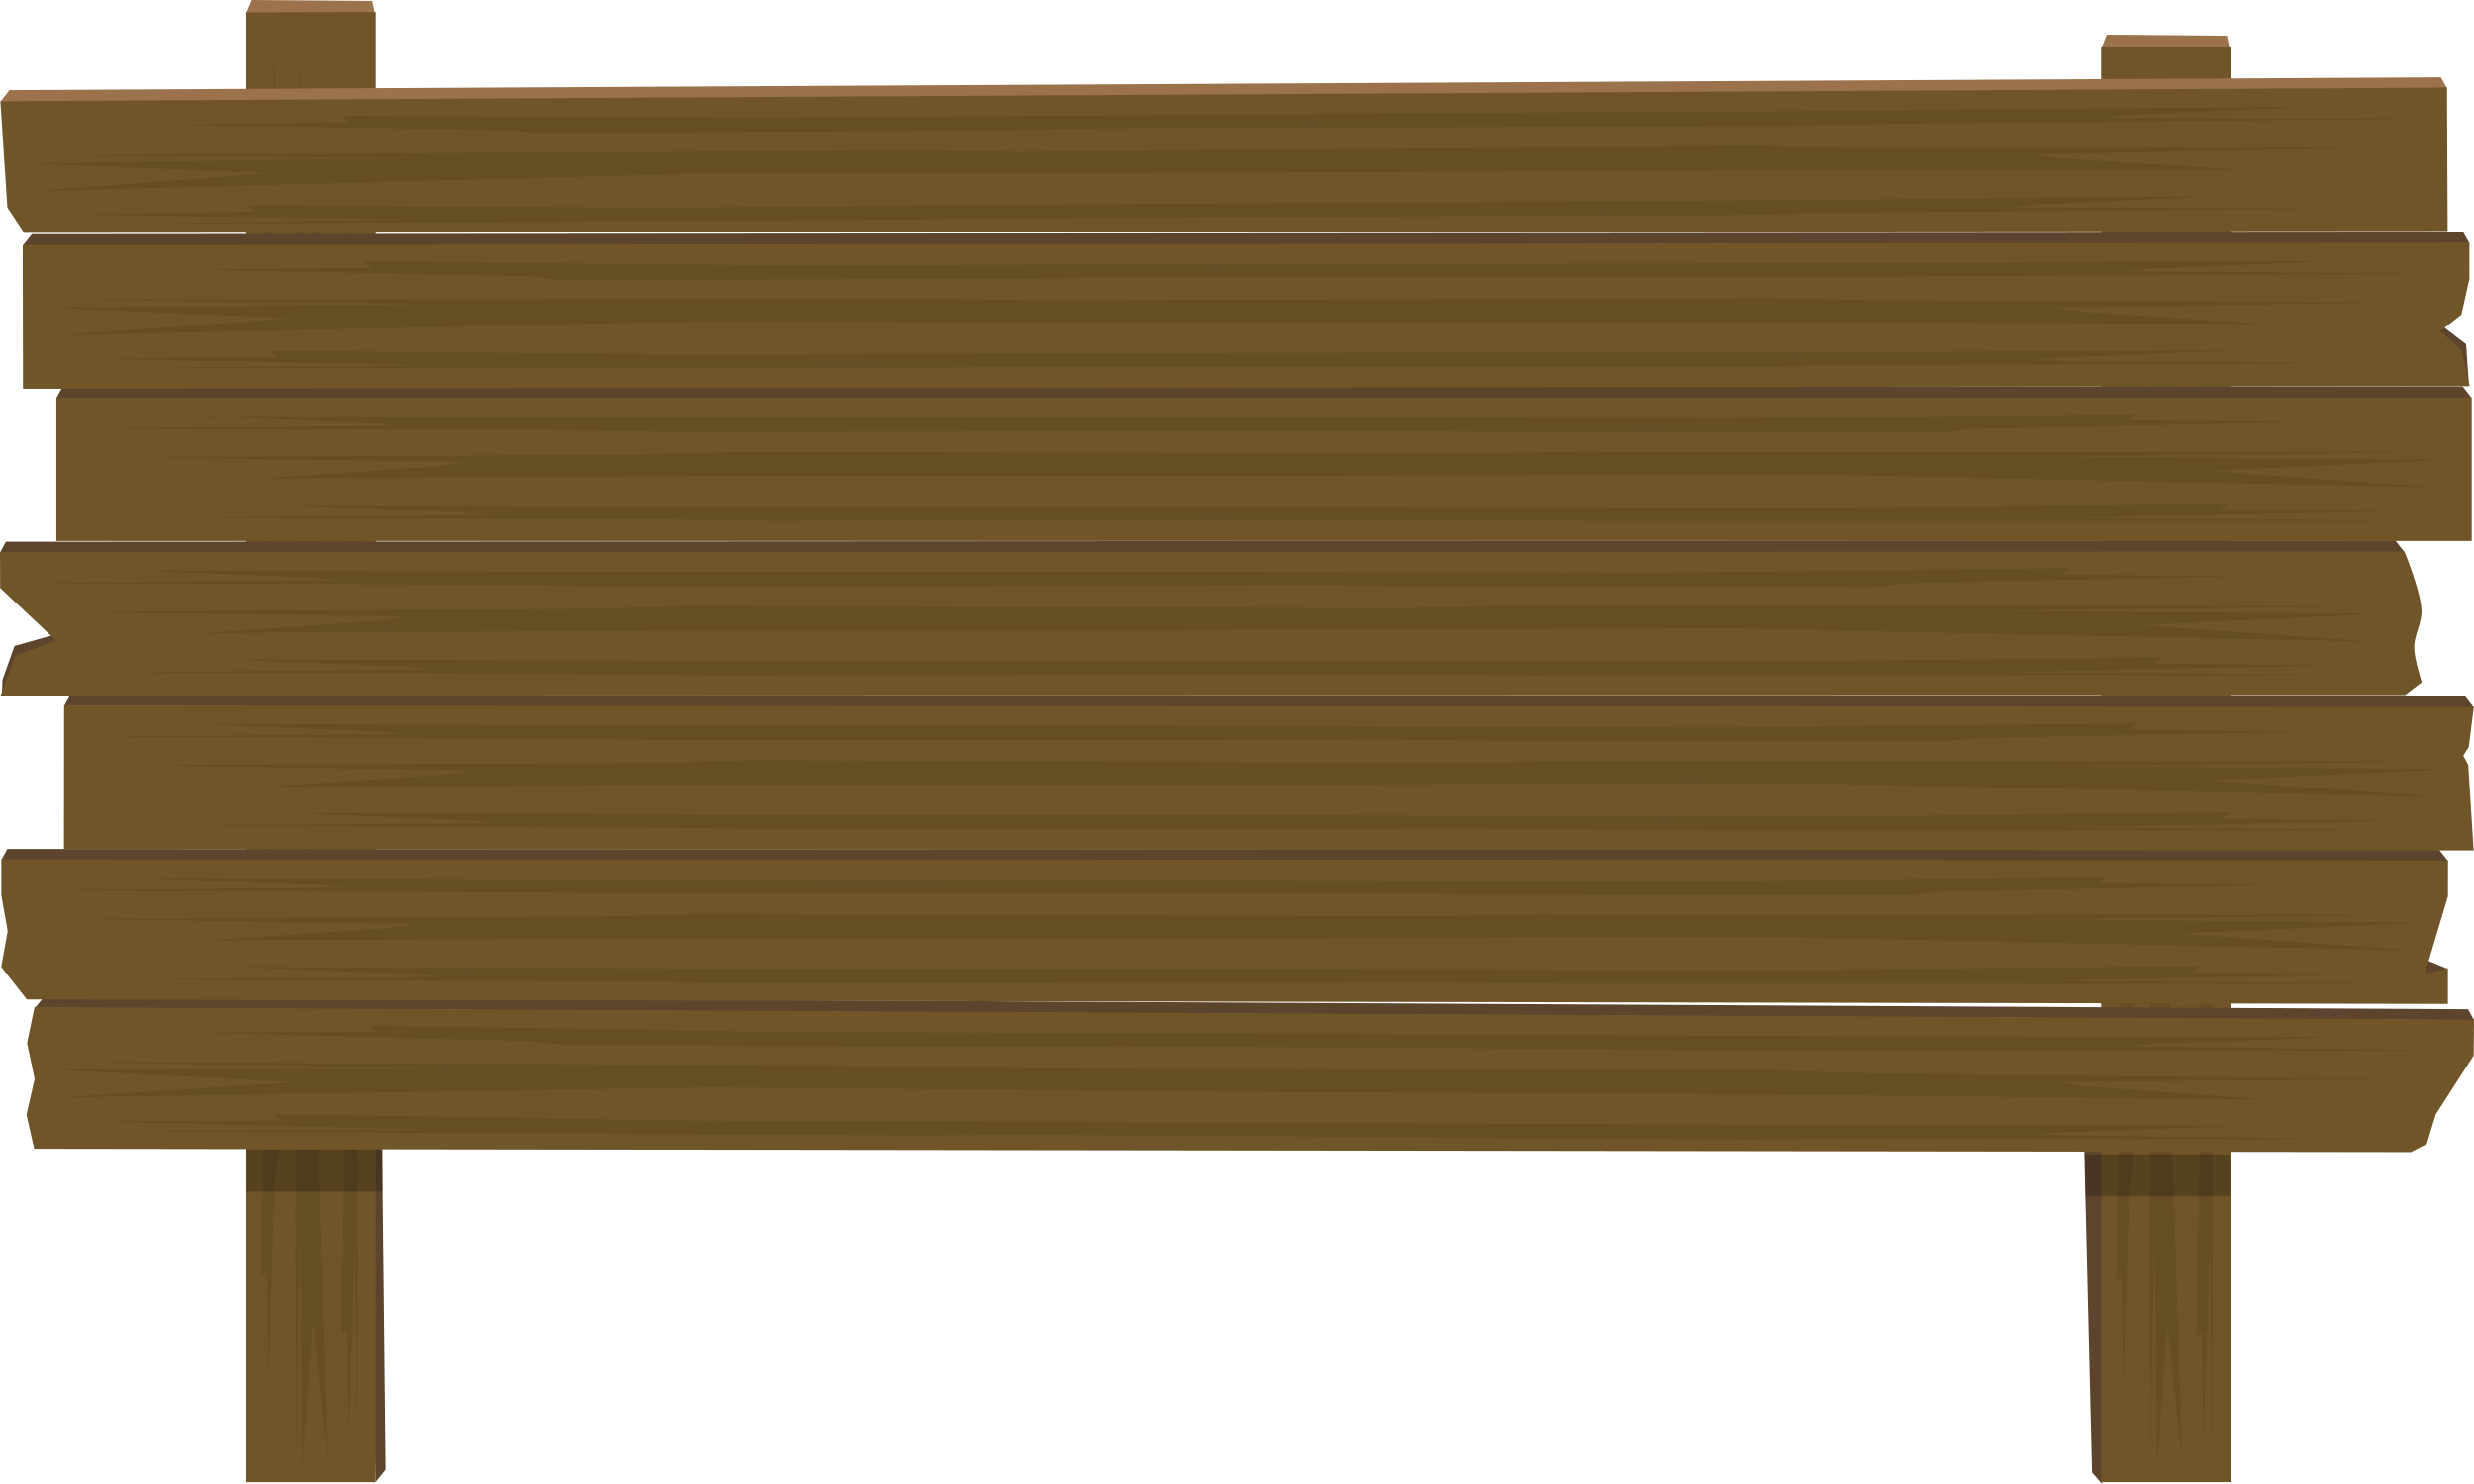
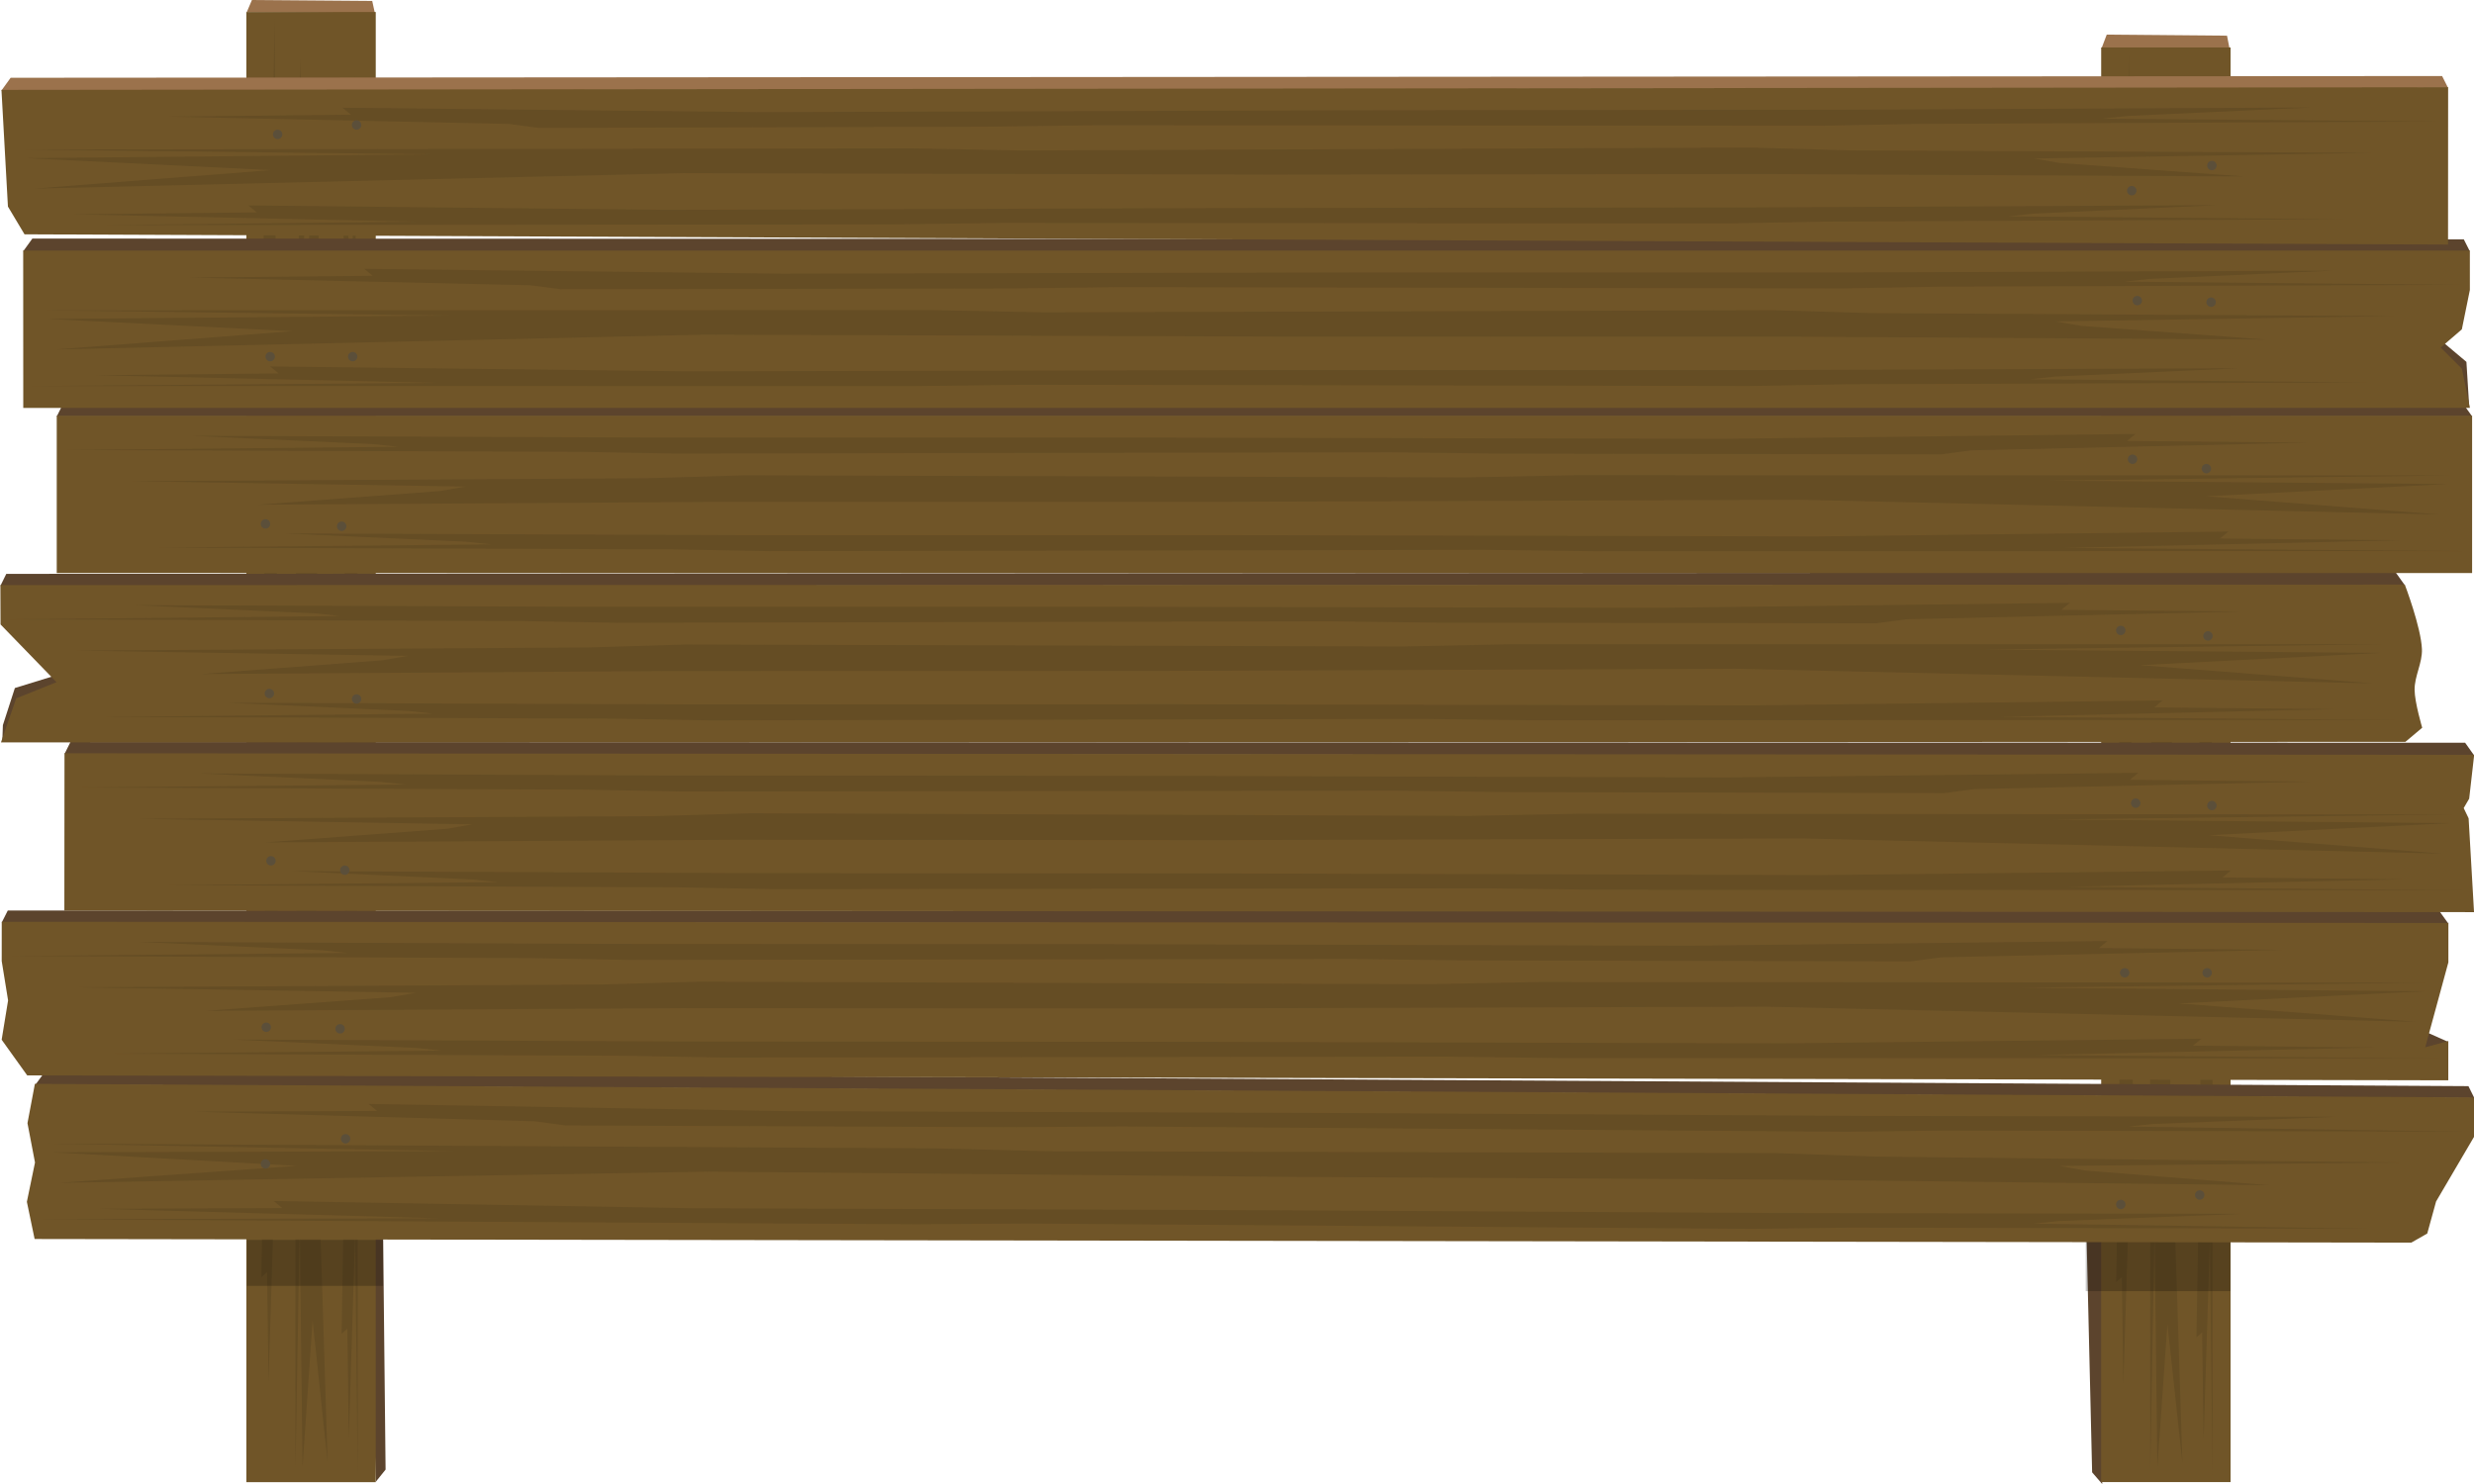
<svg xmlns="http://www.w3.org/2000/svg" width="1200" height="720" viewBox="0 0 1200 720" id="svg4193" version="1.1">
  <defs id="defs4195">
    </defs>
  <g id="layer1" transform="translate(-79.48726,22.25971)">
-     <path style="opacity:1;fill:#5c442d;fill-opacity:1;stroke:none;stroke-width:6;stroke-linecap:butt;stroke-linejoin:round;stroke-miterlimit:4;stroke-dasharray:none;stroke-dashoffset:0;stroke-opacity:1" d="m 1099.261,534.381 -8.781,0.376 3.784,157.434 4.885,5.549 z" id="rect5562-2" />
+     <path style="opacity:1;fill:#5c442d;fill-opacity:1;stroke:none;stroke-width:6;stroke-linecap:butt;stroke-linejoin:round;stroke-miterlimit:4;stroke-dasharray:none;stroke-dashoffset:0;stroke-opacity:1" d="m 1099.261,531.333 -8.781,0.383 3.784,160.372 4.885,5.652 z" id="rect5562-2" />
    <g transform="matrix(0,-0.5723936,0.6821012,0,1211.119,743.2554)" id="g5242-7-7-4-4">
      <path id="rect5124-3-1-5-0-1" d="m 1296.637,-164.566 11.403,3.635 -0.885,85.536 -11.591,1.898 z" style="opacity:1;fill:#9b724c;fill-opacity:1;stroke:none;stroke-width:6;stroke-linecap:butt;stroke-linejoin:round;stroke-miterlimit:4;stroke-dasharray:none;stroke-dashoffset:0;stroke-opacity:1" />
      <rect y="-164.882" x="81.143" height="92" width="1216" id="rect5124-7-9-4-1" style="opacity:1;fill:#705528;fill-opacity:1;stroke:none;stroke-width:6;stroke-linecap:butt;stroke-linejoin:round;stroke-miterlimit:4;stroke-dasharray:none;stroke-dashoffset:0;stroke-opacity:1" />
      <path id="rect5124-1-0-4-7-9" d="m 203.851,-97.143 207.535,2.841 290.125,-0.719 245.653,0 235.065,-1.027 -91.061,4.826 -12.706,1.574 167.298,1.882 -258.359,1.061 -48.707,1.027 -360.009,-0.753 -55.06,0.787 -438.364,-0.069 201.182,-1.848 -169.416,-4.484 91.061,-1.027 z" style="opacity:1;fill:#654d24;fill-opacity:1;stroke:none;stroke-width:6;stroke-linecap:butt;stroke-linejoin:round;stroke-miterlimit:4;stroke-dasharray:none;stroke-dashoffset:0;stroke-opacity:1" />
      <path id="rect5124-1-2-9-3-2-1" d="m 97.326,-107.1 322.426,-8.644 292.07,1.192 247.3,0 236.64,1.702 -91.671,-8.001 -12.791,-2.61 168.42,-3.121 -260.091,-1.759 -49.034,-1.702 -362.422,1.248 -55.429,-1.305 -441.302,0.114 202.53,3.064 -200.552,1.986 121.672,7.15 z" style="opacity:1;fill:#654d24;fill-opacity:1;stroke:none;stroke-width:6;stroke-linecap:butt;stroke-linejoin:round;stroke-miterlimit:4;stroke-dasharray:none;stroke-dashoffset:0;stroke-opacity:1" />
      <path id="rect5124-1-4-2-5-8-8" d="m 250.614,-154.235 207.535,2.841 290.125,-0.719 245.653,0 235.065,-1.027 -91.061,4.826 -12.706,1.574 167.298,1.882 -258.36,1.061 -48.707,1.027 -360.009,-0.753 -55.06,0.787 -221.864,0.431 -15.318,-2.348 -169.416,-4.484 91.061,-1.027 z" style="opacity:1;fill:#654d24;fill-opacity:1;stroke:none;stroke-width:6;stroke-linecap:butt;stroke-linejoin:round;stroke-miterlimit:4;stroke-dasharray:none;stroke-dashoffset:0;stroke-opacity:1" />
    </g>
    <g id="g5592" transform="matrix(0.6821012,0,0,0.7569189,25.2689,169.6075)">
-       <path id="rect5562" d="m 338.32,480.564 12.884,0 2.475,208.053 -6.873,7.601 z" style="opacity:1;fill:#5c442d;fill-opacity:1;stroke:none;stroke-width:6;stroke-linecap:butt;stroke-linejoin:round;stroke-miterlimit:4;stroke-dasharray:none;stroke-dashoffset:0;stroke-opacity:1" />
+       <path id="rect5562" d="m 338.32,477.628 12.884,0 2.475,210.886 -6.873,7.705 z" style="opacity:1;fill:#5c442d;fill-opacity:1;stroke:none;stroke-width:6;stroke-linecap:butt;stroke-linejoin:round;stroke-miterlimit:4;stroke-dasharray:none;stroke-dashoffset:0;stroke-opacity:1" />
      <g id="g5242-7-7-4" transform="matrix(0,-0.7749618,1,0,419.5658,759.4465)">
        <path style="opacity:1;fill:#9b724c;fill-opacity:1;stroke:none;stroke-width:6;stroke-linecap:butt;stroke-linejoin:round;stroke-miterlimit:4;stroke-dasharray:none;stroke-dashoffset:0;stroke-opacity:1" d="m 1297.143,-164.566 9.929,3.635 -0.771,85.536 -10.092,1.898 z" id="rect5124-3-1-5-0" />
        <rect style="opacity:1;fill:#705528;fill-opacity:1;stroke:none;stroke-width:6;stroke-linecap:butt;stroke-linejoin:round;stroke-miterlimit:4;stroke-dasharray:none;stroke-dashoffset:0;stroke-opacity:1" id="rect5124-7-9-4" width="1216" height="92" x="81.143" y="-164.882" />
        <path style="opacity:1;fill:#654d24;fill-opacity:1;stroke:none;stroke-width:6;stroke-linecap:butt;stroke-linejoin:round;stroke-miterlimit:4;stroke-dasharray:none;stroke-dashoffset:0;stroke-opacity:1" d="m 203.851,-97.143 207.535,2.841 290.125,-0.719 245.653,0 235.065,-1.027 -91.061,4.826 -12.706,1.574 167.298,1.882 -258.359,1.061 -48.707,1.027 -360.009,-0.753 -55.06,0.787 -438.364,-0.069 201.182,-1.848 -169.416,-4.484 91.061,-1.027 z" id="rect5124-1-0-4-7" />
        <path style="opacity:1;fill:#654d24;fill-opacity:1;stroke:none;stroke-width:6;stroke-linecap:butt;stroke-linejoin:round;stroke-miterlimit:4;stroke-dasharray:none;stroke-dashoffset:0;stroke-opacity:1" d="m 97.326,-107.1 322.426,-8.644 292.07,1.192 247.3,0 236.64,1.702 -91.671,-8.001 -12.791,-2.61 168.42,-3.121 -260.091,-1.759 -49.034,-1.702 -362.422,1.248 -55.429,-1.305 -441.302,0.114 202.53,3.064 -200.552,1.986 121.672,7.15 z" id="rect5124-1-2-9-3-2" />
        <path style="opacity:1;fill:#654d24;fill-opacity:1;stroke:none;stroke-width:6;stroke-linecap:butt;stroke-linejoin:round;stroke-miterlimit:4;stroke-dasharray:none;stroke-dashoffset:0;stroke-opacity:1" d="m 250.614,-154.235 207.535,2.841 290.125,-0.719 245.653,0 235.065,-1.027 -91.061,4.826 -12.706,1.574 167.298,1.882 -258.36,1.061 -48.707,1.027 -360.009,-0.753 -55.06,0.787 -221.864,0.431 -15.318,-2.348 -169.416,-4.484 91.061,-1.027 z" id="rect5124-1-4-2-5-8" />
      </g>
    </g>
-     <rect style="opacity:1;fill:#000000;fill-opacity:0.221;stroke:none;stroke-width:6;stroke-linecap:butt;stroke-linejoin:round;stroke-miterlimit:4;stroke-dasharray:none;stroke-dashoffset:0;stroke-opacity:1" id="rect5471" width="70.192" height="20.342" x="1090.964" y="537.825" />
-     <rect style="opacity:1;fill:#000000;fill-opacity:0.221;stroke:none;stroke-width:6;stroke-linecap:butt;stroke-linejoin:round;stroke-miterlimit:4;stroke-dasharray:none;stroke-dashoffset:0;stroke-opacity:1" id="rect5471-4" width="66.044" height="20.342" x="199.068" y="535.486" />
-     <g transform="matrix(0.9759175,0.004944,-0.00637458,0.7569027,12.53174,590.7893)" id="g5242-7-7">
+     <rect style="opacity:1;fill:#000000;fill-opacity:0.221;stroke:none;stroke-width:6;stroke-linecap:butt;stroke-linejoin:round;stroke-miterlimit:4;stroke-dasharray:none;stroke-dashoffset:0;stroke-opacity:1" id="rect5471" width="70.192" height="24.379" x="1091.155" y="579.793" />
+     <rect style="opacity:1;fill:#000000;fill-opacity:0.221;stroke:none;stroke-width:6;stroke-linecap:butt;stroke-linejoin:round;stroke-miterlimit:4;stroke-dasharray:none;stroke-dashoffset:0;stroke-opacity:1" id="rect5471-4" width="66.044" height="22.292" x="199.259" y="579.318" />
+     <g transform="matrix(0.9759175,0.00541782,-0.00637458,0.8294423,12.72224,639.9207)" id="g5242-7-7">
      <path id="rect5124-3-1-5" d="m 89.593,-171.989 1204.549,0.525 3,7 -1212.145,-0.034 z" style="opacity:1;fill:#5c442d;fill-opacity:1;stroke:none;stroke-width:6;stroke-linecap:butt;stroke-linejoin:round;stroke-miterlimit:4;stroke-dasharray:none;stroke-dashoffset:0;stroke-opacity:1" />
      <path style="opacity:1;fill:#705528;fill-opacity:1;stroke:none;stroke-width:6;stroke-linecap:butt;stroke-linejoin:round;stroke-miterlimit:4;stroke-dasharray:none;stroke-dashoffset:0;stroke-opacity:1" d="m 84.678,-164.906 1212.465,0.023 0,23 -18.641,37.971 -4.27,18.785 -7.894,5.374 -1181.204,5.594 -3.992,-21.724 3.889,-23.025 -3.889,-22.975 z" id="rect5124-7-9" />
      <path id="rect5124-1-0-4" d="m 203.851,-97.143 207.535,2.841 290.125,-0.719 245.653,0 235.065,-1.027 -91.061,4.826 -12.706,1.574 167.298,1.882 -258.359,1.061 -48.707,1.027 -360.009,-0.753 -55.06,0.787 -438.364,-0.069 201.182,-1.848 -169.416,-4.484 91.061,-1.027 z" style="opacity:1;fill:#654d24;fill-opacity:1;stroke:none;stroke-width:6;stroke-linecap:butt;stroke-linejoin:round;stroke-miterlimit:4;stroke-dasharray:none;stroke-dashoffset:0;stroke-opacity:1" />
      <path id="rect5124-1-2-9-3" d="m 97.326,-107.1 322.426,-8.644 292.07,1.192 247.3,0 236.64,1.702 -91.671,-8.001 -12.791,-2.61 168.42,-3.121 -260.091,-1.759 -49.034,-1.702 -362.422,1.248 -55.429,-1.305 -441.302,0.114 202.53,3.064 -200.552,1.986 121.672,7.15 z" style="opacity:1;fill:#654d24;fill-opacity:1;stroke:none;stroke-width:6;stroke-linecap:butt;stroke-linejoin:round;stroke-miterlimit:4;stroke-dasharray:none;stroke-dashoffset:0;stroke-opacity:1" />
      <path id="rect5124-1-4-2-5" d="m 250.614,-154.235 207.535,2.841 290.125,-0.719 245.653,0 235.065,-1.027 -91.061,4.826 -12.706,1.574 167.298,1.882 -258.36,1.061 -48.707,1.027 -360.009,-0.753 -55.06,0.787 -221.864,0.431 -15.318,-2.348 -169.416,-4.484 91.061,-1.027 z" style="opacity:1;fill:#654d24;fill-opacity:1;stroke:none;stroke-width:6;stroke-linecap:butt;stroke-linejoin:round;stroke-miterlimit:4;stroke-dasharray:none;stroke-dashoffset:0;stroke-opacity:1" />
    </g>
-     <g id="g5523" transform="matrix(0.9759383,0,0,0.7569189,2.54944,165.066)">
+     <g id="g5523" transform="matrix(0.9759383,0,0,0.82946,2.739934,173.3972)">
      <path id="rect5520" d="m 1284.388,367.759 10.43,5.48 0.177,7.248 -15.203,0.177 z" style="opacity:1;fill:#5c442d;fill-opacity:1;stroke:none;stroke-width:6;stroke-linecap:butt;stroke-linejoin:round;stroke-miterlimit:4;stroke-dasharray:none;stroke-dashoffset:0;stroke-opacity:1" />
      <g id="g5242-0-9" transform="matrix(-0.9999998,-6.0355275e-4,-6.0355275e-4,0.9999998,1376.547,468.9495)">
        <path style="opacity:1;fill:#5c442d;fill-opacity:1;stroke:none;stroke-width:6;stroke-linecap:butt;stroke-linejoin:round;stroke-miterlimit:4;stroke-dasharray:none;stroke-dashoffset:0;stroke-opacity:1" d="m 85.704,-171.963 1208.438,0.5 3,7 -1216.034,-0.009 z" id="rect5124-3-8-2" />
        <path id="rect5124-4-8" d="m 81.143,-164.882 1216,0 0,23 -3.182,22.998 3.182,23.002 -12.727,20.871 -1203.273,2.129 0,-23 11.474,3.7 -11.474,-49.7 z" style="opacity:1;fill:#705528;fill-opacity:1;stroke:none;stroke-width:6;stroke-linecap:butt;stroke-linejoin:round;stroke-miterlimit:4;stroke-dasharray:none;stroke-dashoffset:0;stroke-opacity:1" />
        <path style="opacity:1;fill:#654d24;fill-opacity:1;stroke:none;stroke-width:6;stroke-linecap:butt;stroke-linejoin:round;stroke-miterlimit:4;stroke-dasharray:none;stroke-dashoffset:0;stroke-opacity:1" d="m 203.851,-97.143 207.535,2.841 290.125,-0.719 245.653,0 235.065,-1.027 -91.061,4.826 -12.706,1.574 167.298,1.882 -258.359,1.061 -48.707,1.027 -360.009,-0.753 -55.06,0.787 -438.364,-0.069 201.182,-1.848 -169.416,-4.484 91.061,-1.027 z" id="rect5124-1-6-6" />
        <path style="opacity:1;fill:#654d24;fill-opacity:1;stroke:none;stroke-width:6;stroke-linecap:butt;stroke-linejoin:round;stroke-miterlimit:4;stroke-dasharray:none;stroke-dashoffset:0;stroke-opacity:1" d="m 97.326,-107.1 322.426,-8.644 292.07,1.192 247.3,0 236.64,1.702 -91.671,-8.001 -12.791,-2.61 168.42,-3.121 -260.091,-1.759 -49.034,-1.702 -362.422,1.248 -55.429,-1.305 -441.302,0.114 202.53,3.064 -200.552,1.986 121.672,7.15 z" id="rect5124-1-2-7-9" />
        <path style="opacity:1;fill:#654d24;fill-opacity:1;stroke:none;stroke-width:6;stroke-linecap:butt;stroke-linejoin:round;stroke-miterlimit:4;stroke-dasharray:none;stroke-dashoffset:0;stroke-opacity:1" d="m 250.614,-154.235 207.535,2.841 290.125,-0.719 245.653,0 235.065,-1.027 -91.061,4.826 -12.706,1.574 167.298,1.882 -258.36,1.061 -48.707,1.027 -360.009,-0.753 -55.06,0.787 -221.864,0.431 -15.318,-2.348 -169.416,-4.484 91.061,-1.027 z" id="rect5124-1-4-5-0" />
      </g>
    </g>
-     <g id="g5242-4" transform="matrix(-0.961184,-5.7532243e-4,-7.3057817e-4,0.7569187,1357.252,445.5773)">
+     <g id="g5242-4" transform="matrix(-0.961184,-6.3045983e-4,-7.3057817e-4,0.8294598,1357.442,480.7919)">
      <path id="rect5124-3-13" d="m 85.704,-171.963 1208.438,0.5 3,7 -1216.034,-0.009 z" style="opacity:1;fill:#5c442d;fill-opacity:1;stroke:none;stroke-width:6;stroke-linecap:butt;stroke-linejoin:round;stroke-miterlimit:4;stroke-dasharray:none;stroke-dashoffset:0;stroke-opacity:1" />
      <path style="opacity:1;fill:#705528;fill-opacity:1;stroke:none;stroke-width:6;stroke-linecap:butt;stroke-linejoin:round;stroke-miterlimit:4;stroke-dasharray:none;stroke-dashoffset:0;stroke-opacity:1" d="m 81.143,-164.882 1216,0 0,92 -1216,0 2.774,-54.873 2.487,-5.998 -2.763,-5.502 z" id="rect5124-70" />
      <path id="rect5124-1-65" d="m 203.851,-97.143 207.535,2.841 290.125,-0.719 245.653,0 235.065,-1.027 -91.061,4.826 -12.706,1.574 167.298,1.882 -258.359,1.061 -48.707,1.027 -360.009,-0.753 -55.06,0.787 -438.364,-0.069 201.182,-1.848 -169.416,-4.484 91.061,-1.027 z" style="opacity:1;fill:#654d24;fill-opacity:1;stroke:none;stroke-width:6;stroke-linecap:butt;stroke-linejoin:round;stroke-miterlimit:4;stroke-dasharray:none;stroke-dashoffset:0;stroke-opacity:1" />
      <path id="rect5124-1-2-0" d="m 97.326,-107.1 322.426,-8.644 292.07,1.192 247.3,0 236.64,1.702 -91.671,-8.001 -12.791,-2.61 168.42,-3.121 -260.091,-1.759 -49.034,-1.702 -362.422,1.248 -55.429,-1.305 -441.302,0.114 202.53,3.064 -200.552,1.986 121.672,7.15 z" style="opacity:1;fill:#654d24;fill-opacity:1;stroke:none;stroke-width:6;stroke-linecap:butt;stroke-linejoin:round;stroke-miterlimit:4;stroke-dasharray:none;stroke-dashoffset:0;stroke-opacity:1" />
      <path id="rect5124-1-4-7" d="m 250.614,-154.235 207.535,2.841 290.125,-0.719 245.653,0 235.065,-1.027 -91.061,4.826 -12.706,1.574 167.298,1.882 -258.36,1.061 -48.707,1.027 -360.009,-0.753 -55.06,0.787 -221.864,0.431 -15.318,-2.348 -169.416,-4.484 91.061,-1.027 z" style="opacity:1;fill:#654d24;fill-opacity:1;stroke:none;stroke-width:6;stroke-linecap:butt;stroke-linejoin:round;stroke-miterlimit:4;stroke-dasharray:none;stroke-dashoffset:0;stroke-opacity:1" />
    </g>
-     <g id="g5507" transform="matrix(0.9590834,0.00439029,-0.00281372,0.7569124,25.76979,165.1582)">
+     <g id="g5507" transform="matrix(0.9590834,0.00481104,-0.00281372,0.829453,25.96029,173.4982)">
      <path id="rect5491" d="m 63.82,166.064 40,-14.5 -13.875,20.25 -32.375,25 0.25,-9 z" style="opacity:1;fill:#5c442d;fill-opacity:1;stroke:none;stroke-width:6;stroke-linecap:butt;stroke-linejoin:round;stroke-miterlimit:4;stroke-dasharray:none;stroke-dashoffset:0;stroke-opacity:1" />
      <g id="g5242-0-0" transform="matrix(-0.9999817,0.00605872,0.00605872,0.9999817,1354.438,262.9438)">
        <path style="opacity:1;fill:#5c442d;fill-opacity:1;stroke:none;stroke-width:6;stroke-linecap:butt;stroke-linejoin:round;stroke-miterlimit:4;stroke-dasharray:none;stroke-dashoffset:0;stroke-opacity:1" d="m 85.704,-171.963 1208.438,0.5 3,7 -1216.034,-0.009 z" id="rect5124-3-8-6" />
        <path id="rect5124-4-5" d="m 81.143,-164.882 1216,0 0,23 -28.22,33.778 20.424,9.441 7.795,25.781 -1216,0 -8.545,-8.275 c 0,0 3.738,-14.656 3.783,-22.139 0.048,-8.05 -4.047,-15.815 -3.783,-23.861 0.423,-12.875 8.545,-37.725 8.545,-37.725 z" style="opacity:1;fill:#705528;fill-opacity:1;stroke:none;stroke-width:6;stroke-linecap:butt;stroke-linejoin:round;stroke-miterlimit:4;stroke-dasharray:none;stroke-dashoffset:0;stroke-opacity:1" />
        <path style="opacity:1;fill:#654d24;fill-opacity:1;stroke:none;stroke-width:6;stroke-linecap:butt;stroke-linejoin:round;stroke-miterlimit:4;stroke-dasharray:none;stroke-dashoffset:0;stroke-opacity:1" d="m 203.851,-97.143 207.535,2.841 290.125,-0.719 245.653,0 235.065,-1.027 -91.061,4.826 -12.706,1.574 167.298,1.882 -258.359,1.061 -48.707,1.027 -360.009,-0.753 -55.06,0.787 -438.364,-0.069 201.182,-1.848 -169.416,-4.484 91.061,-1.027 z" id="rect5124-1-6-3" />
        <path style="opacity:1;fill:#654d24;fill-opacity:1;stroke:none;stroke-width:6;stroke-linecap:butt;stroke-linejoin:round;stroke-miterlimit:4;stroke-dasharray:none;stroke-dashoffset:0;stroke-opacity:1" d="m 97.326,-107.1 322.426,-8.644 292.07,1.192 247.3,0 236.64,1.702 -91.671,-8.001 -12.791,-2.61 168.42,-3.121 -260.091,-1.759 -49.034,-1.702 -362.422,1.248 -55.429,-1.305 -441.302,0.114 202.53,3.064 -200.552,1.986 121.672,7.15 z" id="rect5124-1-2-7-8" />
        <path style="opacity:1;fill:#654d24;fill-opacity:1;stroke:none;stroke-width:6;stroke-linecap:butt;stroke-linejoin:round;stroke-miterlimit:4;stroke-dasharray:none;stroke-dashoffset:0;stroke-opacity:1" d="m 250.614,-154.235 207.535,2.841 290.125,-0.719 245.653,0 235.065,-1.027 -91.061,4.826 -12.706,1.574 167.298,1.882 -258.36,1.061 -48.707,1.027 -360.009,-0.753 -55.06,0.787 -221.864,0.431 -15.318,-2.348 -169.416,-4.484 91.061,-1.027 z" id="rect5124-1-4-5-5" />
      </g>
    </g>
-     <g transform="matrix(-0.9634535,0,0,0.7569189,1356.556,295.3966)" id="g5242-7">
+     <g transform="matrix(-0.9634535,0,0,0.82946,1356.747,316.2183)" id="g5242-7">
      <path id="rect5124-3-1" d="m 85.704,-171.963 1208.438,0.5 3,7 -1216.034,-0.009 z" style="opacity:1;fill:#5c442d;fill-opacity:1;stroke:none;stroke-width:6;stroke-linecap:butt;stroke-linejoin:round;stroke-miterlimit:4;stroke-dasharray:none;stroke-dashoffset:0;stroke-opacity:1" />
      <rect y="-164.882" x="81.143" height="92" width="1216" id="rect5124-7" style="opacity:1;fill:#705528;fill-opacity:1;stroke:none;stroke-width:6;stroke-linecap:butt;stroke-linejoin:round;stroke-miterlimit:4;stroke-dasharray:none;stroke-dashoffset:0;stroke-opacity:1" />
      <path id="rect5124-1-0" d="m 203.851,-97.143 207.535,2.841 290.125,-0.719 245.653,0 235.065,-1.027 -91.061,4.826 -12.706,1.574 167.298,1.882 -258.359,1.061 -48.707,1.027 -360.009,-0.753 -55.06,0.787 -438.364,-0.069 201.182,-1.848 -169.416,-4.484 91.061,-1.027 z" style="opacity:1;fill:#654d24;fill-opacity:1;stroke:none;stroke-width:6;stroke-linecap:butt;stroke-linejoin:round;stroke-miterlimit:4;stroke-dasharray:none;stroke-dashoffset:0;stroke-opacity:1" />
      <path id="rect5124-1-2-9" d="m 97.326,-107.1 322.426,-8.644 292.07,1.192 247.3,0 236.64,1.702 -91.671,-8.001 -12.791,-2.61 168.42,-3.121 -260.091,-1.759 -49.034,-1.702 -362.422,1.248 -55.429,-1.305 -441.302,0.114 202.53,3.064 -200.552,1.986 121.672,7.15 z" style="opacity:1;fill:#654d24;fill-opacity:1;stroke:none;stroke-width:6;stroke-linecap:butt;stroke-linejoin:round;stroke-miterlimit:4;stroke-dasharray:none;stroke-dashoffset:0;stroke-opacity:1" />
      <path id="rect5124-1-4-2" d="m 250.614,-154.235 207.535,2.841 290.125,-0.719 245.653,0 235.065,-1.027 -91.061,4.826 -12.706,1.574 167.298,1.882 -258.36,1.061 -48.707,1.027 -360.009,-0.753 -55.06,0.787 -221.864,0.431 -15.318,-2.348 -169.416,-4.484 91.061,-1.027 z" style="opacity:1;fill:#654d24;fill-opacity:1;stroke:none;stroke-width:6;stroke-linecap:butt;stroke-linejoin:round;stroke-miterlimit:4;stroke-dasharray:none;stroke-dashoffset:0;stroke-opacity:1" />
    </g>
-     <g id="g5498" transform="matrix(0.9758205,-0.01175998,0.01516281,0.7568275,-4.361739,177.1498)">
+     <g id="g5498" transform="matrix(0.9758343,-0.01179337,0.0142333,0.8293764,-4.230654,187.3916)">
      <path id="rect5495" d="m 1298.57,-36.186 13.5,13.75 1,26.25 -19.5,0 z" style="opacity:1;fill:#5c442d;fill-opacity:1;stroke:none;stroke-width:6;stroke-linecap:butt;stroke-linejoin:round;stroke-miterlimit:4;stroke-dasharray:none;stroke-dashoffset:0;stroke-opacity:1" />
      <g id="g5242-0" transform="matrix(0.9998993,0.01418917,-0.01418917,0.9998993,15.37354,58.97217)">
        <path style="opacity:1;fill:#5c442d;fill-opacity:1;stroke:none;stroke-width:6;stroke-linecap:butt;stroke-linejoin:round;stroke-miterlimit:4;stroke-dasharray:none;stroke-dashoffset:0;stroke-opacity:1" d="m 85.704,-171.963 1208.438,0.5 3,7 -1216.034,-0.009 z" id="rect5124-3-8" />
        <path id="rect5124-4" d="m 81.143,-164.882 1216,0 0,23 -4,23.057 -10.513,10.649 10.513,12.351 4,22.943 -1216,0 z" style="opacity:1;fill:#705528;fill-opacity:1;stroke:none;stroke-width:6;stroke-linecap:butt;stroke-linejoin:round;stroke-miterlimit:4;stroke-dasharray:none;stroke-dashoffset:0;stroke-opacity:1" />
        <path style="opacity:1;fill:#654d24;fill-opacity:1;stroke:none;stroke-width:6;stroke-linecap:butt;stroke-linejoin:round;stroke-miterlimit:4;stroke-dasharray:none;stroke-dashoffset:0;stroke-opacity:1" d="m 203.851,-97.143 207.535,2.841 290.125,-0.719 245.653,0 235.065,-1.027 -91.061,4.826 -12.706,1.574 167.298,1.882 -258.359,1.061 -48.707,1.027 -360.009,-0.753 -55.06,0.787 -438.364,-0.069 201.182,-1.848 -169.416,-4.484 91.061,-1.027 z" id="rect5124-1-6" />
        <path style="opacity:1;fill:#654d24;fill-opacity:1;stroke:none;stroke-width:6;stroke-linecap:butt;stroke-linejoin:round;stroke-miterlimit:4;stroke-dasharray:none;stroke-dashoffset:0;stroke-opacity:1" d="m 97.326,-107.1 322.426,-8.644 292.07,1.192 247.3,0 236.64,1.702 -91.671,-8.001 -12.791,-2.61 168.42,-3.121 -260.091,-1.759 -49.034,-1.702 -362.422,1.248 -55.429,-1.305 -441.302,0.114 202.53,3.064 -200.552,1.986 121.672,7.15 z" id="rect5124-1-2-7" />
        <path style="opacity:1;fill:#654d24;fill-opacity:1;stroke:none;stroke-width:6;stroke-linecap:butt;stroke-linejoin:round;stroke-miterlimit:4;stroke-dasharray:none;stroke-dashoffset:0;stroke-opacity:1" d="m 250.614,-154.235 207.535,2.841 290.125,-0.719 245.653,0 235.065,-1.027 -91.061,4.826 -12.706,1.574 167.298,1.882 -258.36,1.061 -48.707,1.027 -360.009,-0.753 -55.06,0.787 -221.864,0.431 -15.318,-2.348 -169.416,-4.484 91.061,-1.027 z" id="rect5124-1-4-5" />
      </g>
    </g>
-     <g id="g5242" transform="matrix(0.975926,-0.00543705,0.00342443,0.7569093,1.045437,152.063)">
+     <g id="g5242" transform="matrix(0.975942,-0.00104339,-4.861023e-4,0.8294574,0.9248967,158.1963)">
      <path id="rect5124-3" d="m 85.704,-171.963 1208.438,0.5 3,7 -1216.034,-0.009 z" style="opacity:1;fill:#9b724c;fill-opacity:1;stroke:none;stroke-width:6;stroke-linecap:butt;stroke-linejoin:round;stroke-miterlimit:4;stroke-dasharray:none;stroke-dashoffset:0;stroke-opacity:1" />
      <path style="opacity:1;fill:#705528;fill-opacity:1;stroke:none;stroke-width:6;stroke-linecap:butt;stroke-linejoin:round;stroke-miterlimit:4;stroke-dasharray:none;stroke-dashoffset:0;stroke-opacity:1" d="m 81.143,-164.882 1216,0 0,92 -1204.5,-7.5 -8.25,-16.25 z" id="rect5124" />
      <path id="rect5124-1" d="m 203.851,-97.143 207.535,2.841 290.125,-0.719 245.653,0 235.065,-1.027 -91.061,4.826 -12.706,1.574 167.298,1.882 -258.359,1.061 -48.707,1.027 -360.009,-0.753 -55.06,0.787 -392.364,-0.069 155.182,-1.848 -169.416,-4.484 91.061,-1.027 z" style="opacity:1;fill:#654d24;fill-opacity:1;stroke:none;stroke-width:6;stroke-linecap:butt;stroke-linejoin:round;stroke-miterlimit:4;stroke-dasharray:none;stroke-dashoffset:0;stroke-opacity:1" />
      <path id="rect5124-1-2" d="m 97.326,-107.1 322.426,-8.644 292.07,1.192 247.3,0 236.64,1.702 -91.671,-8.001 -12.791,-2.61 168.42,-3.121 -260.091,-1.759 -49.034,-1.702 -362.422,1.248 -55.429,-1.305 -441.302,0.114 202.53,3.064 -200.552,1.986 121.672,7.15 z" style="opacity:1;fill:#654d24;fill-opacity:1;stroke:none;stroke-width:6;stroke-linecap:butt;stroke-linejoin:round;stroke-miterlimit:4;stroke-dasharray:none;stroke-dashoffset:0;stroke-opacity:1" />
      <path id="rect5124-1-4" d="m 250.614,-154.235 207.535,2.841 290.125,-0.719 245.653,0 235.065,-1.027 -91.061,4.826 -12.706,1.574 167.298,1.882 -258.36,1.061 -48.707,1.027 -360.009,-0.753 -55.06,0.787 -221.864,0.431 -15.318,-2.348 -169.416,-4.484 91.061,-1.027 z" style="opacity:1;fill:#654d24;fill-opacity:1;stroke:none;stroke-width:6;stroke-linecap:butt;stroke-linejoin:round;stroke-miterlimit:4;stroke-dasharray:none;stroke-dashoffset:0;stroke-opacity:1" />
    </g>
+     <circle style="opacity:1;fill:#5b4f3a;fill-opacity:1;stroke:none;stroke-width:6;stroke-linecap:butt;stroke-linejoin:miter;stroke-miterlimit:4;stroke-dasharray:none;stroke-dashoffset:0;stroke-opacity:1" id="path6018" cx="1108.157" cy="562.108" r="2.286" />
+     <circle style="opacity:1;fill:#5b4f3a;fill-opacity:1;stroke:none;stroke-width:6;stroke-linecap:butt;stroke-linejoin:miter;stroke-miterlimit:4;stroke-dasharray:none;stroke-dashoffset:0;stroke-opacity:1" id="path6018-4" cx="1146.446" cy="557.536" r="2.286" />
+     <circle style="opacity:1;fill:#5b4f3a;fill-opacity:1;stroke:none;stroke-width:6;stroke-linecap:butt;stroke-linejoin:miter;stroke-miterlimit:4;stroke-dasharray:none;stroke-dashoffset:0;stroke-opacity:1" id="path6018-44" cx="1110.062" cy="449.717" r="2.286" />
+     <circle style="opacity:1;fill:#5b4f3a;fill-opacity:1;stroke:none;stroke-width:6;stroke-linecap:butt;stroke-linejoin:miter;stroke-miterlimit:4;stroke-dasharray:none;stroke-dashoffset:0;stroke-opacity:1" id="path6018-5" cx="1150.066" cy="449.717" r="2.286" />
+     <circle style="opacity:1;fill:#5b4f3a;fill-opacity:1;stroke:none;stroke-width:6;stroke-linecap:butt;stroke-linejoin:miter;stroke-miterlimit:4;stroke-dasharray:none;stroke-dashoffset:0;stroke-opacity:1" id="path6018-0" cx="1152.352" cy="368.566" r="2.286" />
+     <circle style="opacity:1;fill:#5b4f3a;fill-opacity:1;stroke:none;stroke-width:6;stroke-linecap:butt;stroke-linejoin:miter;stroke-miterlimit:4;stroke-dasharray:none;stroke-dashoffset:0;stroke-opacity:1" id="path6018-2" cx="1115.396" cy="367.423" r="2.286" />
+     <circle style="opacity:1;fill:#5b4f3a;fill-opacity:1;stroke:none;stroke-width:6;stroke-linecap:butt;stroke-linejoin:miter;stroke-miterlimit:4;stroke-dasharray:none;stroke-dashoffset:0;stroke-opacity:1" id="path6018-8" cx="1108.157" cy="283.606" r="2.286" />
+     <circle style="opacity:1;fill:#5b4f3a;fill-opacity:1;stroke:none;stroke-width:6;stroke-linecap:butt;stroke-linejoin:miter;stroke-miterlimit:4;stroke-dasharray:none;stroke-dashoffset:0;stroke-opacity:1" id="path6018-1" cx="1150.447" cy="286.272" r="2.286" />
+     <circle style="opacity:1;fill:#5b4f3a;fill-opacity:1;stroke:none;stroke-width:6;stroke-linecap:butt;stroke-linejoin:miter;stroke-miterlimit:4;stroke-dasharray:none;stroke-dashoffset:0;stroke-opacity:1" id="path6018-6" cx="1149.685" cy="205.122" r="2.286" />
+     <circle style="opacity:1;fill:#5b4f3a;fill-opacity:1;stroke:none;stroke-width:6;stroke-linecap:butt;stroke-linejoin:miter;stroke-miterlimit:4;stroke-dasharray:none;stroke-dashoffset:0;stroke-opacity:1" id="path6018-9" cx="1113.872" cy="200.55" r="2.286" />
+     <circle style="opacity:1;fill:#5b4f3a;fill-opacity:1;stroke:none;stroke-width:6;stroke-linecap:butt;stroke-linejoin:miter;stroke-miterlimit:4;stroke-dasharray:none;stroke-dashoffset:0;stroke-opacity:1" id="path6018-66" cx="1151.97" cy="124.352" r="2.286" />
+     <circle style="opacity:1;fill:#5b4f3a;fill-opacity:1;stroke:none;stroke-width:6;stroke-linecap:butt;stroke-linejoin:miter;stroke-miterlimit:4;stroke-dasharray:none;stroke-dashoffset:0;stroke-opacity:1" id="path6018-10" cx="1116.158" cy="123.59" r="2.286" />
+     <circle style="opacity:1;fill:#5b4f3a;fill-opacity:1;stroke:none;stroke-width:6;stroke-linecap:butt;stroke-linejoin:miter;stroke-miterlimit:4;stroke-dasharray:none;stroke-dashoffset:0;stroke-opacity:1" id="path6018-54" cx="1113.491" cy="70.252" r="2.286" />
+     <circle style="opacity:1;fill:#5b4f3a;fill-opacity:1;stroke:none;stroke-width:6;stroke-linecap:butt;stroke-linejoin:miter;stroke-miterlimit:4;stroke-dasharray:none;stroke-dashoffset:0;stroke-opacity:1" id="path6018-23" cx="1152.352" cy="58.06" r="2.286" />
+     <circle style="opacity:1;fill:#5b4f3a;fill-opacity:1;stroke:none;stroke-width:6;stroke-linecap:butt;stroke-linejoin:miter;stroke-miterlimit:4;stroke-dasharray:none;stroke-dashoffset:0;stroke-opacity:1" id="path6018-7" cx="-252.448" cy="-38.384" r="2.286" transform="scale(-1,-1)" />
+     <circle style="opacity:1;fill:#5b4f3a;fill-opacity:1;stroke:none;stroke-width:6;stroke-linecap:butt;stroke-linejoin:miter;stroke-miterlimit:4;stroke-dasharray:none;stroke-dashoffset:0;stroke-opacity:1" id="path6018-4-2" cx="-214.159" cy="-42.956" r="2.286" transform="scale(-1,-1)" />
+     <circle style="opacity:1;fill:#5b4f3a;fill-opacity:1;stroke:none;stroke-width:6;stroke-linecap:butt;stroke-linejoin:miter;stroke-miterlimit:4;stroke-dasharray:none;stroke-dashoffset:0;stroke-opacity:1" id="path6018-44-0" cx="-250.543" cy="-150.776" r="2.286" transform="scale(-1,-1)" />
+     <circle style="opacity:1;fill:#5b4f3a;fill-opacity:1;stroke:none;stroke-width:6;stroke-linecap:butt;stroke-linejoin:miter;stroke-miterlimit:4;stroke-dasharray:none;stroke-dashoffset:0;stroke-opacity:1" id="path6018-5-9" cx="-210.54" cy="-150.776" r="2.286" transform="scale(-1,-1)" />
+     <circle style="opacity:1;fill:#5b4f3a;fill-opacity:1;stroke:none;stroke-width:6;stroke-linecap:butt;stroke-linejoin:miter;stroke-miterlimit:4;stroke-dasharray:none;stroke-dashoffset:0;stroke-opacity:1" id="path6018-0-2" cx="-208.254" cy="-231.926" r="2.286" transform="scale(-1,-1)" />
+     <circle style="opacity:1;fill:#5b4f3a;fill-opacity:1;stroke:none;stroke-width:6;stroke-linecap:butt;stroke-linejoin:miter;stroke-miterlimit:4;stroke-dasharray:none;stroke-dashoffset:0;stroke-opacity:1" id="path6018-2-5" cx="-245.21" cy="-233.069" r="2.286" transform="scale(-1,-1)" />
+     <circle style="opacity:1;fill:#5b4f3a;fill-opacity:1;stroke:none;stroke-width:6;stroke-linecap:butt;stroke-linejoin:miter;stroke-miterlimit:4;stroke-dasharray:none;stroke-dashoffset:0;stroke-opacity:1" id="path6018-8-6" cx="-252.448" cy="-316.887" r="2.286" transform="scale(-1,-1)" />
+     <circle style="opacity:1;fill:#5b4f3a;fill-opacity:1;stroke:none;stroke-width:6;stroke-linecap:butt;stroke-linejoin:miter;stroke-miterlimit:4;stroke-dasharray:none;stroke-dashoffset:0;stroke-opacity:1" id="path6018-1-2" cx="-210.159" cy="-314.22" r="2.286" transform="scale(-1,-1)" />
+     <circle style="opacity:1;fill:#5b4f3a;fill-opacity:1;stroke:none;stroke-width:6;stroke-linecap:butt;stroke-linejoin:miter;stroke-miterlimit:4;stroke-dasharray:none;stroke-dashoffset:0;stroke-opacity:1" id="path6018-6-5" cx="-210.921" cy="-395.37" r="2.286" transform="scale(-1,-1)" />
+     <circle style="opacity:1;fill:#5b4f3a;fill-opacity:1;stroke:none;stroke-width:6;stroke-linecap:butt;stroke-linejoin:miter;stroke-miterlimit:4;stroke-dasharray:none;stroke-dashoffset:0;stroke-opacity:1" id="path6018-9-3" cx="-246.734" cy="-399.942" r="2.286" transform="scale(-1,-1)" />
+     <circle style="opacity:1;fill:#5b4f3a;fill-opacity:1;stroke:none;stroke-width:6;stroke-linecap:butt;stroke-linejoin:miter;stroke-miterlimit:4;stroke-dasharray:none;stroke-dashoffset:0;stroke-opacity:1" id="path6018-66-1" cx="-208.635" cy="-476.14" r="2.286" transform="scale(-1,-1)" />
+     <circle style="opacity:1;fill:#5b4f3a;fill-opacity:1;stroke:none;stroke-width:6;stroke-linecap:butt;stroke-linejoin:miter;stroke-miterlimit:4;stroke-dasharray:none;stroke-dashoffset:0;stroke-opacity:1" id="path6018-10-0" cx="-244.448" cy="-476.902" r="2.286" transform="scale(-1,-1)" />
+     <circle style="opacity:1;fill:#5b4f3a;fill-opacity:1;stroke:none;stroke-width:6;stroke-linecap:butt;stroke-linejoin:miter;stroke-miterlimit:4;stroke-dasharray:none;stroke-dashoffset:0;stroke-opacity:1" id="path6018-54-6" cx="-247.115" cy="-530.24" r="2.286" transform="scale(-1,-1)" />
+     <circle style="opacity:1;fill:#5b4f3a;fill-opacity:1;stroke:none;stroke-width:6;stroke-linecap:butt;stroke-linejoin:miter;stroke-miterlimit:4;stroke-dasharray:none;stroke-dashoffset:0;stroke-opacity:1" id="path6018-23-8" cx="-208.254" cy="-542.432" r="2.286" transform="scale(-1,-1)" />
  </g>
</svg>
